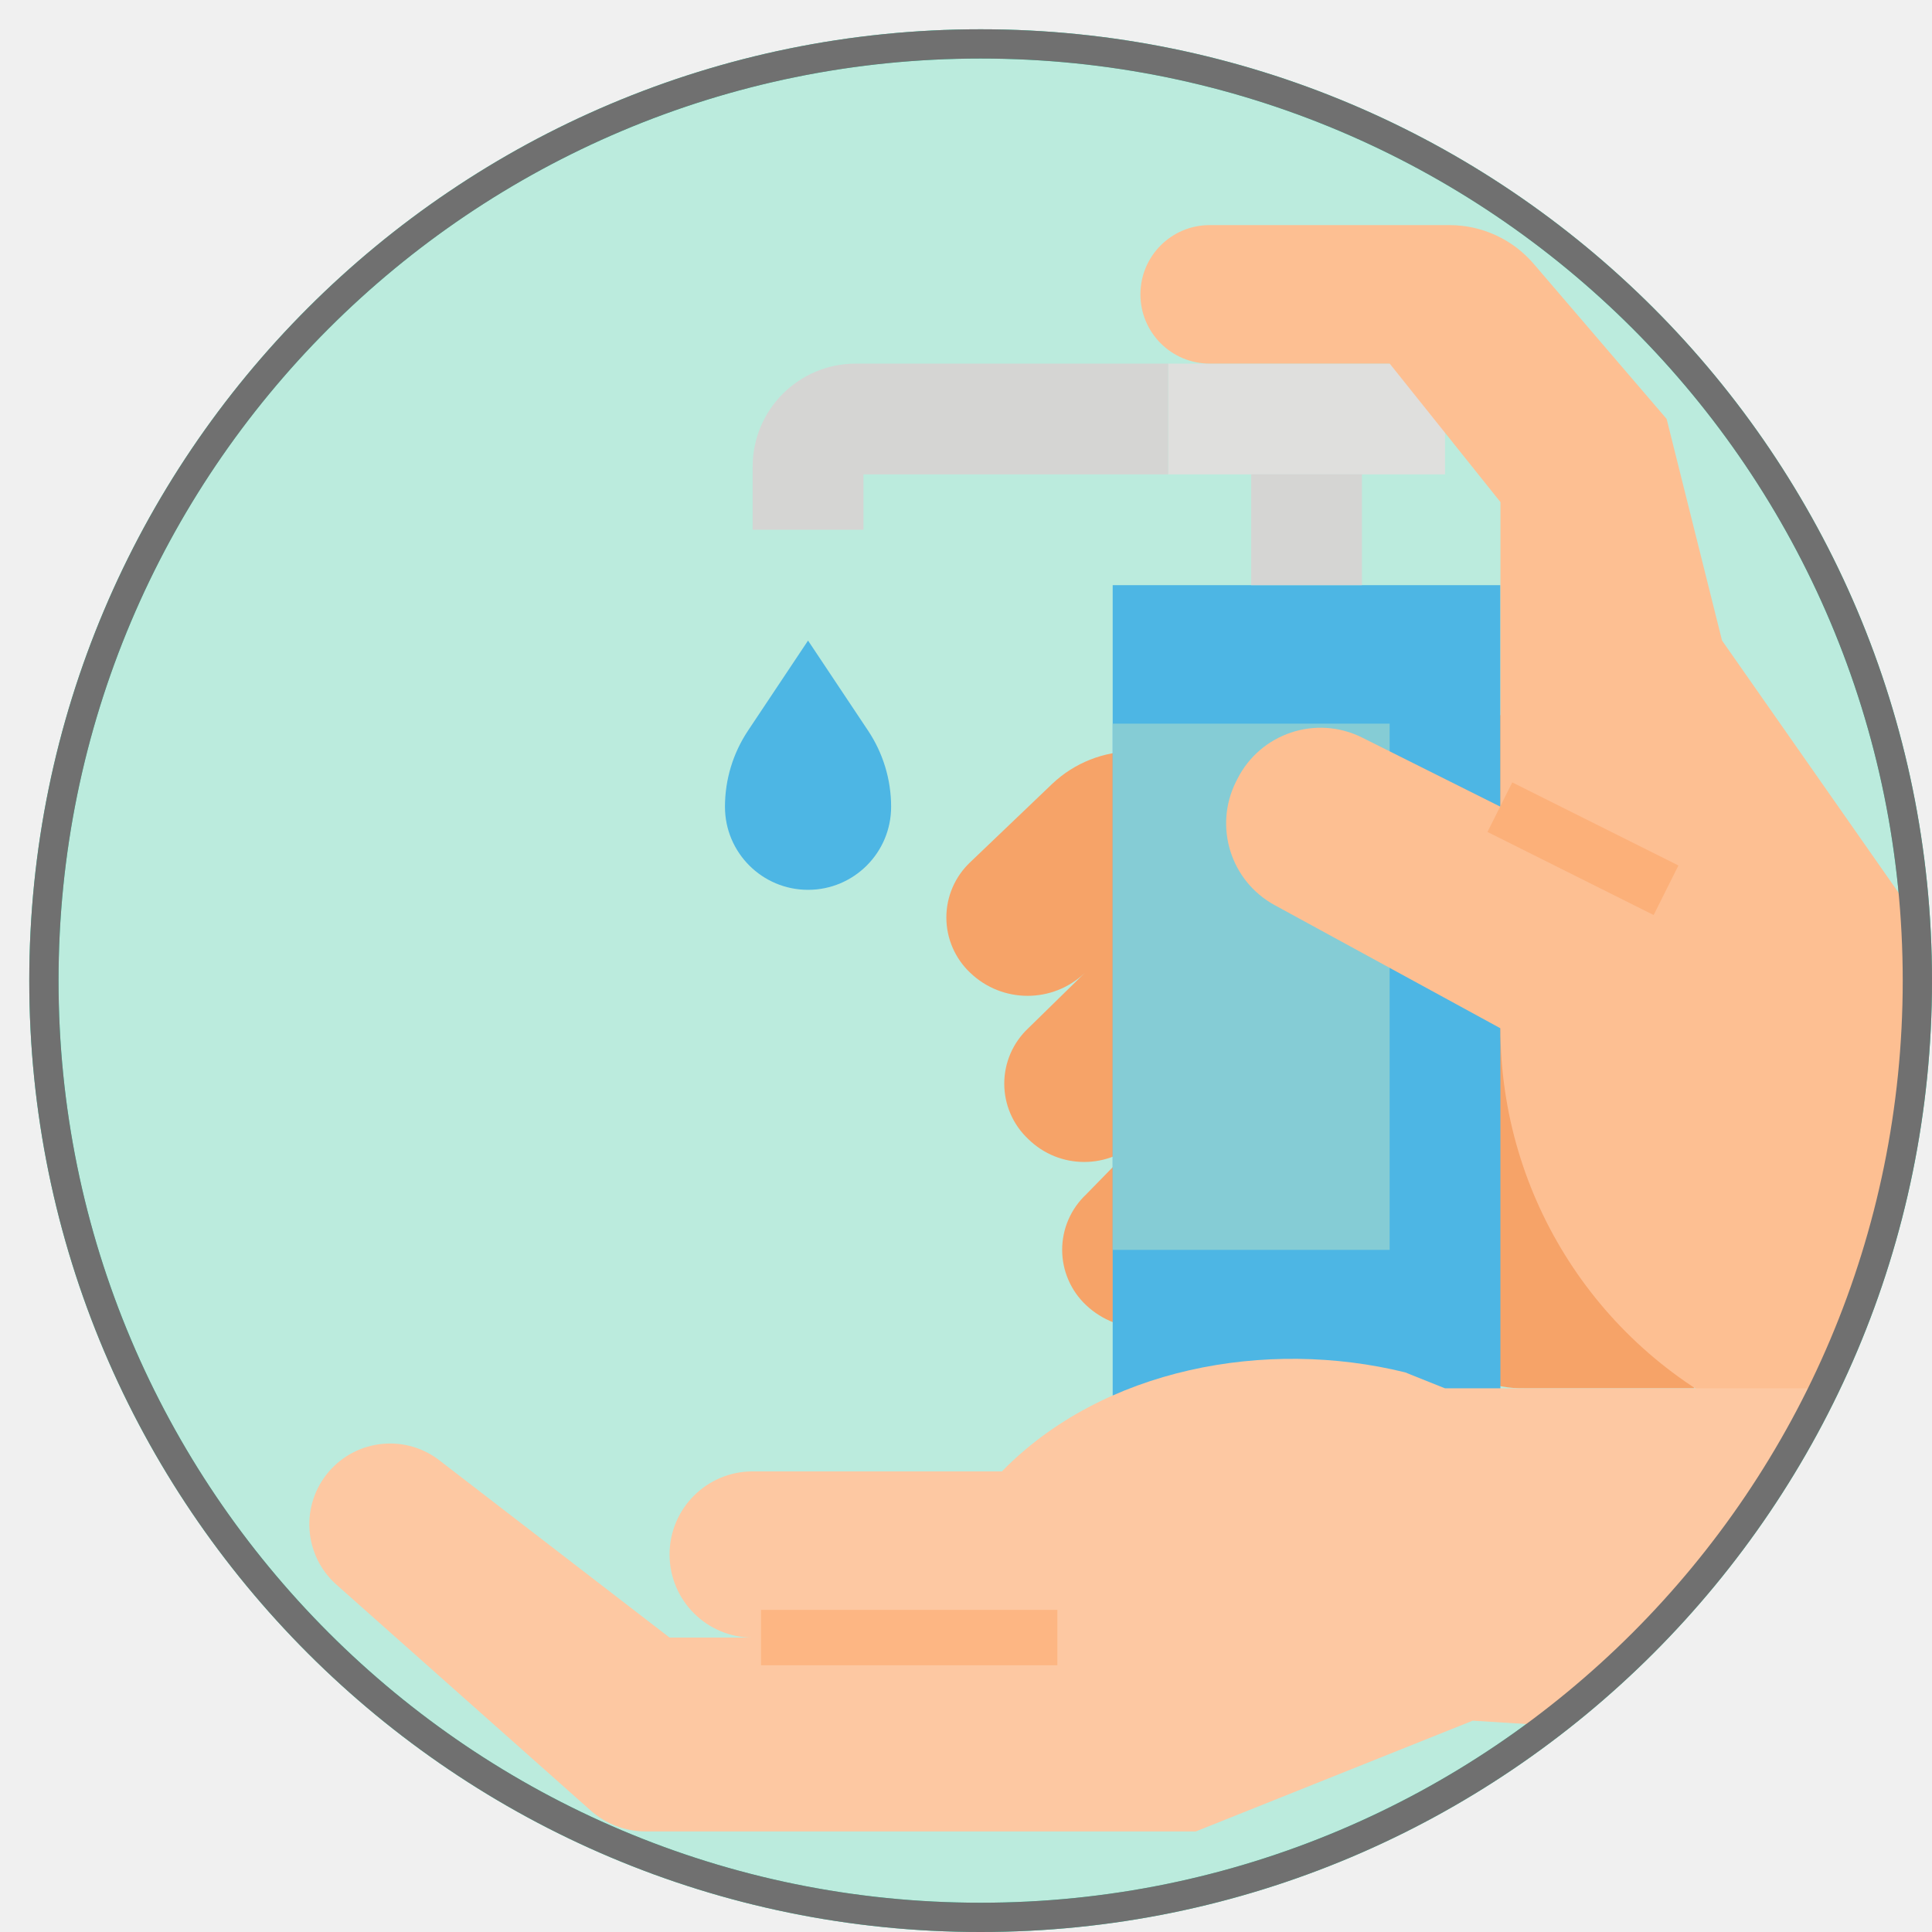
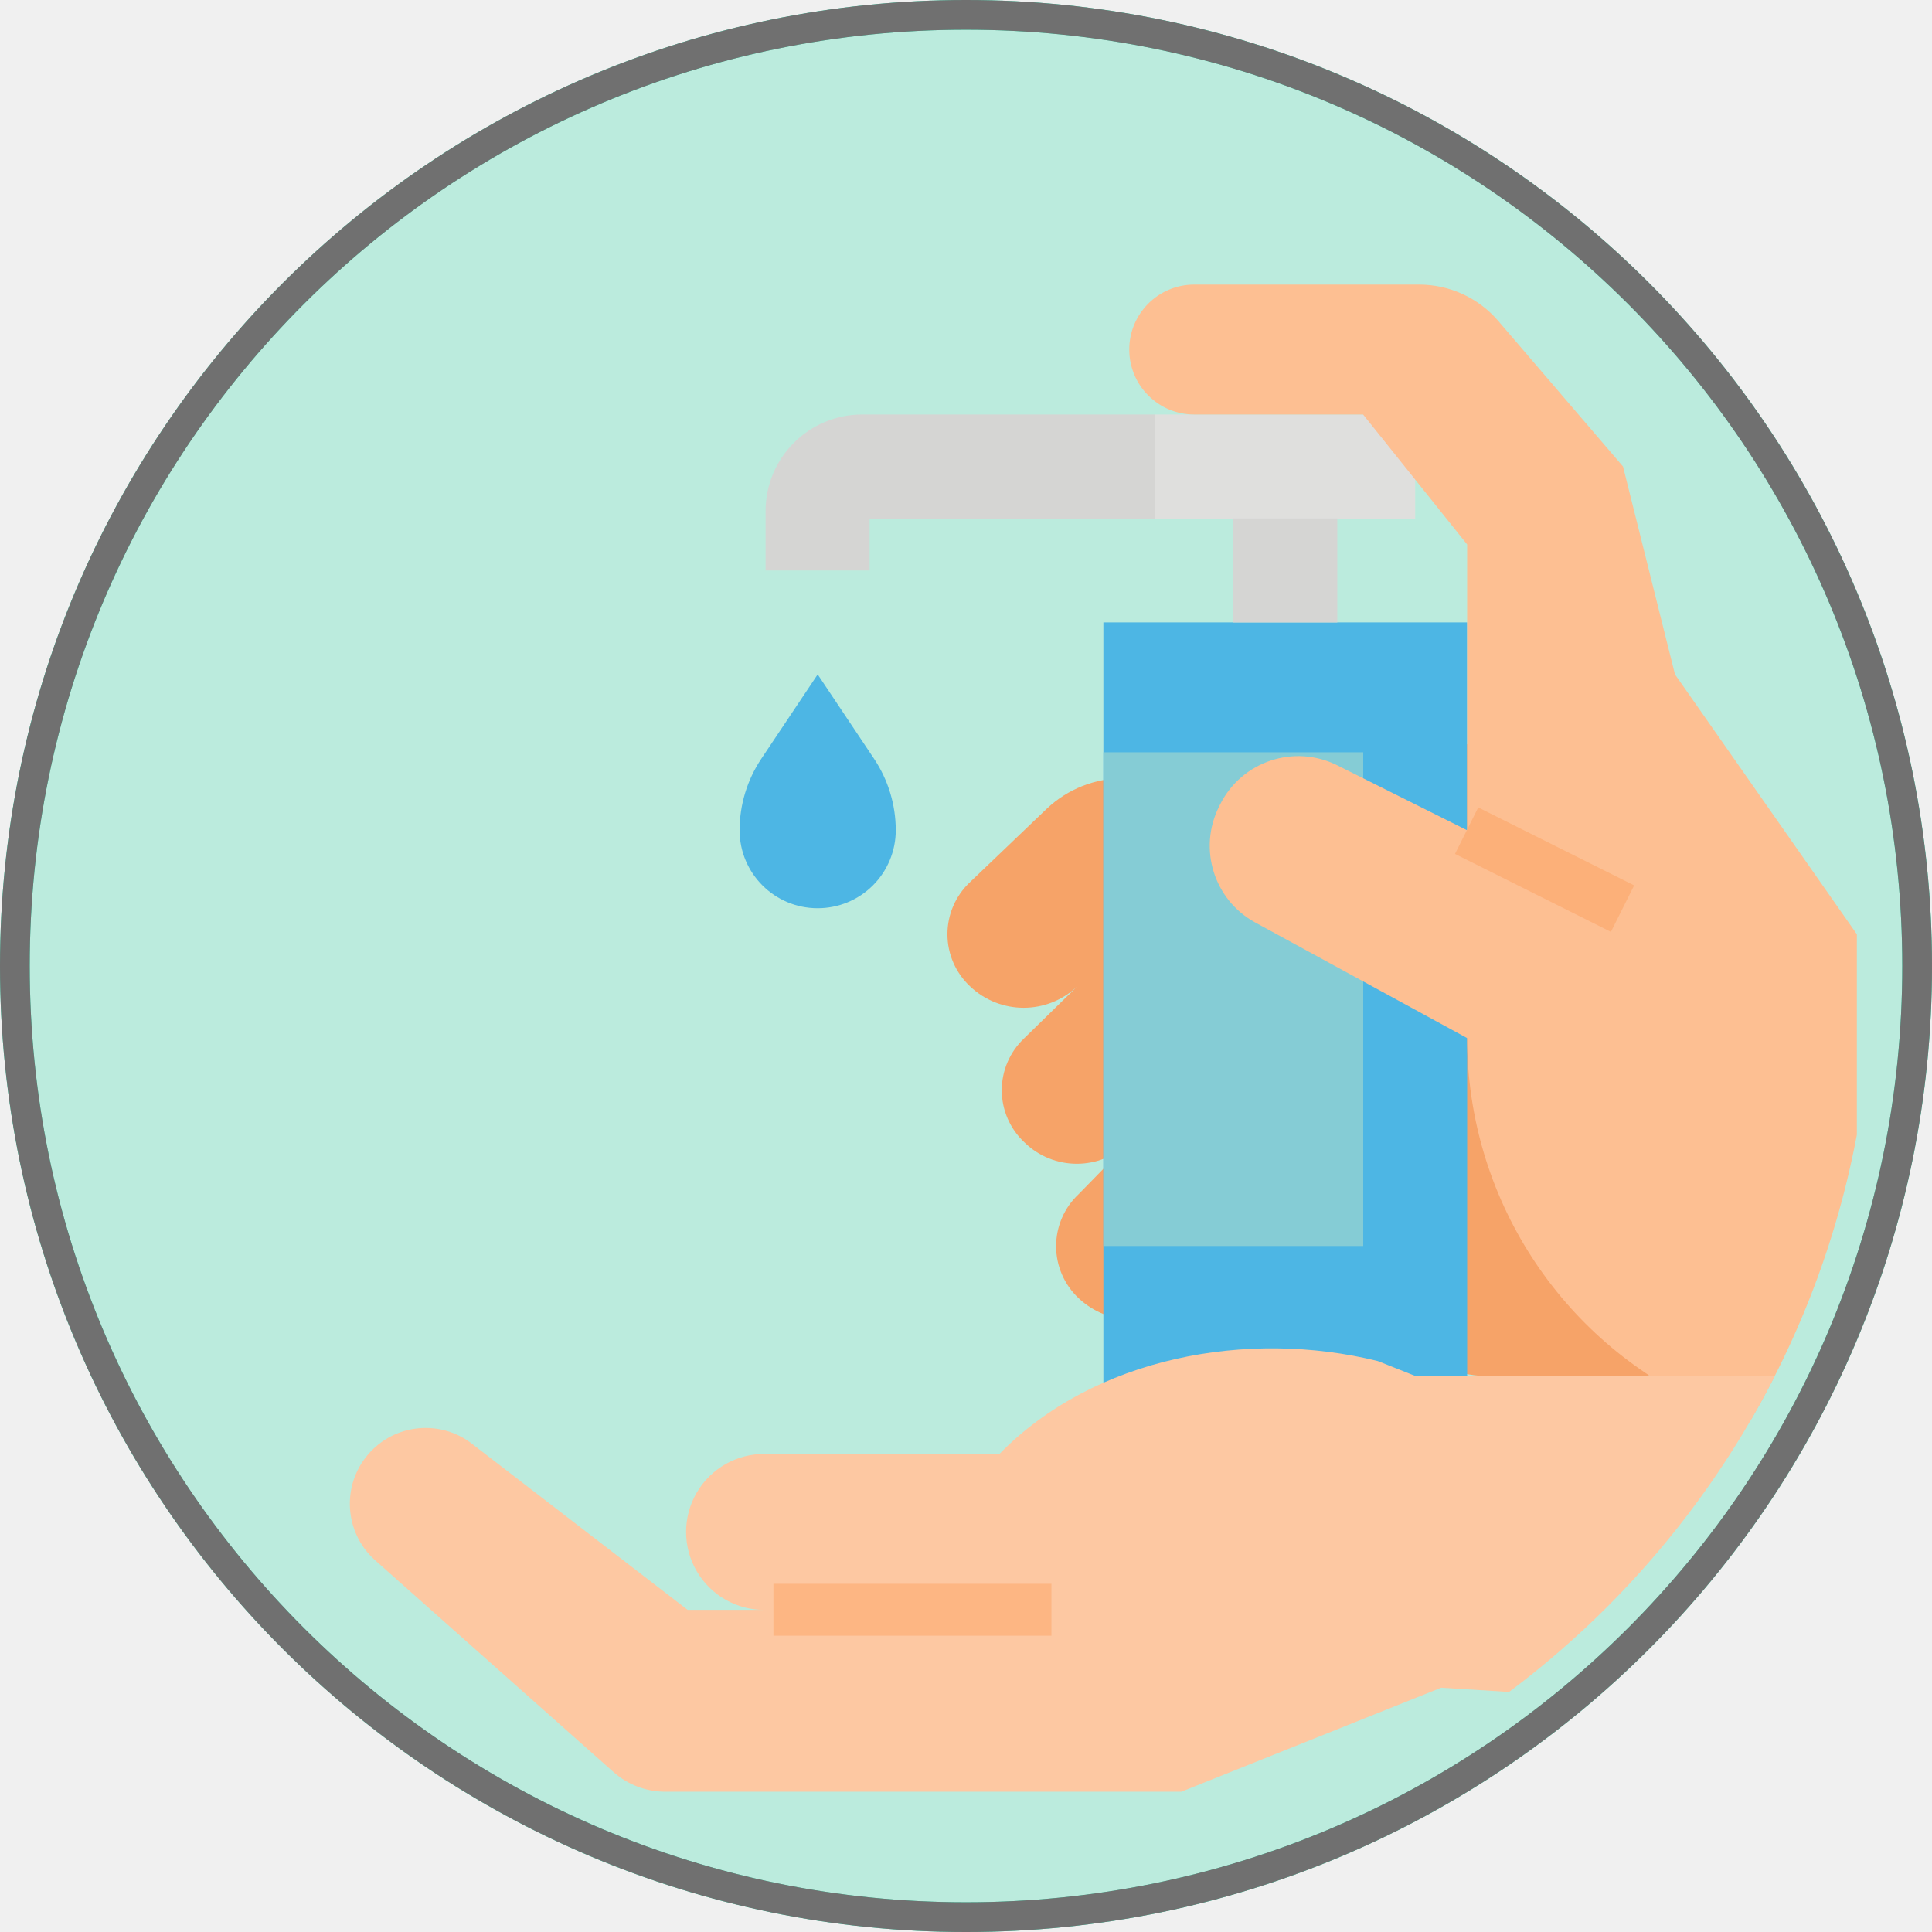
- <svg xmlns="http://www.w3.org/2000/svg" width="66" height="66" viewBox="0 0 66 66">
+ <svg xmlns="http://www.w3.org/2000/svg" width="65" height="65" viewBox="0 0 65 65">
  <defs>
    <clipPath id="clip-path">
-       <circle id="Ellipse_31" data-name="Ellipse 31" cx="33" cy="33" r="33" transform="translate(1727 1038)" fill="#fff" />
+       <circle id="Ellipse_31" data-name="Ellipse 31" cx="30.5" cy="30.5" r="30.5" transform="translate(1727 1038)" fill="#fff" />
    </clipPath>
  </defs>
-   <g id="Group_226" data-name="Group 226" transform="translate(-107 -1162)">
-     <g id="Group_34" data-name="Group 34" transform="translate(-72 275)">
-       <g id="Path_144" data-name="Path 144" transform="translate(180 888)" fill="rgba(0,219,158,0.22)">
-         <path d="M 32.5 64.5 C 28.18 64.5 23.989 63.654 20.044 61.985 C 16.234 60.374 12.812 58.066 9.873 55.127 C 6.934 52.188 4.626 48.766 3.015 44.956 C 1.346 41.011 0.5 36.82 0.5 32.5 C 0.5 28.18 1.346 23.989 3.015 20.044 C 4.626 16.234 6.934 12.812 9.873 9.873 C 12.812 6.934 16.234 4.626 20.044 3.015 C 23.989 1.346 28.18 0.5 32.5 0.5 C 36.82 0.5 41.011 1.346 44.956 3.015 C 48.766 4.626 52.188 6.934 55.127 9.873 C 58.066 12.812 60.374 16.234 61.985 20.044 C 63.654 23.989 64.5 28.18 64.5 32.5 C 64.5 36.82 63.654 41.011 61.985 44.956 C 60.374 48.766 58.066 52.188 55.127 55.127 C 52.188 58.066 48.766 60.374 44.956 61.985 C 41.011 63.654 36.82 64.5 32.5 64.5 Z" stroke="none" />
-         <path d="M 32.5 1 C 28.247 1 24.122 1.833 20.239 3.475 C 16.488 5.062 13.119 7.333 10.226 10.226 C 7.333 13.119 5.062 16.488 3.475 20.239 C 1.833 24.122 1 28.247 1 32.5 C 1 36.753 1.833 40.878 3.475 44.761 C 5.062 48.512 7.333 51.881 10.226 54.774 C 13.119 57.667 16.488 59.938 20.239 61.525 C 24.122 63.167 28.247 64 32.5 64 C 36.753 64 40.878 63.167 44.761 61.525 C 48.512 59.938 51.881 57.667 54.774 54.774 C 57.667 51.881 59.938 48.512 61.525 44.761 C 63.167 40.878 64 36.753 64 32.5 C 64 28.247 63.167 24.122 61.525 20.239 C 59.938 16.488 57.667 13.119 54.774 10.226 C 51.881 7.333 48.512 5.062 44.761 3.475 C 40.878 1.833 36.753 1 32.5 1 M 32.5 0 C 50.449 0 65 14.551 65 32.5 C 65 50.449 50.449 65 32.5 65 C 14.551 65 0 50.449 0 32.5 C 0 14.551 14.551 0 32.5 0 Z" stroke="none" fill="#2cdead" />
-       </g>
-     </g>
-     <g id="Mask_Group_15" data-name="Mask Group 15" transform="translate(-1620 124)" clip-path="url(#clip-path)">
-       <g id="Flat" transform="translate(1737.574 1045.691)">
-         <path id="Path_107" data-name="Path 107" d="M272,64h9.461v3.784H272Z" transform="translate(-242.671 -59.269)" fill="#dfdfdd" />
-         <path id="Path_108" data-name="Path 108" d="M214.414,161.892a4.048,4.048,0,0,0-2.8,1.108l-2.8,2.676a2.595,2.595,0,0,0,0,3.784,2.831,2.831,0,0,0,3.911,0l-1.933,1.892a2.595,2.595,0,0,0,0,3.784,2.726,2.726,0,0,0,3.825,0l-1.847,1.892a2.595,2.595,0,0,0,0,3.784,2.888,2.888,0,0,0,3.956,0l3.956-3.784h2.967v2.676a4.039,4.039,0,0,0,4.126,3.947h5.764V160Z" transform="translate(-186.24 -143.916)" fill="#f6a368" />
-         <path id="Path_109" data-name="Path 109" d="M256,128h13.245v29.329H256Z" transform="translate(-228.563 -115.701)" fill="#4db6e4" />
-         <path id="Path_110" data-name="Path 110" d="M256,168h9.461v17.976H256Z" transform="translate(-228.563 -150.97)" fill="#85ccd5" />
-         <path id="Path_111" data-name="Path 111" d="M284.912,64.813A14.693,14.693,0,0,1,276.3,51.437l-7.712-4.207a3.181,3.181,0,0,1-1.322-4.216l.043-.085a3.181,3.181,0,0,1,4.268-1.423l4.724,2.362V33.461l-3.784-4.731h-6.15a2.365,2.365,0,1,1,0-4.731h8.194a3.784,3.784,0,0,1,2.874,1.322l4.543,5.3,1.892,7.569,6.623,9.461V65.629h-1.814a9.1,9.1,0,0,1-3.764-.816Z" transform="translate(-235.617 -24)" fill="#fdbf92" />
-         <path id="Path_112" data-name="Path 112" d="M0,0H1.892V6.347H0Z" transform="translate(40.241 20.729) rotate(-63.435)" fill="#fcb079" />
-         <path id="Path_113" data-name="Path 113" d="M296,96h3.784v3.784H296Z" transform="translate(-263.832 -87.485)" fill="#d5d5d3" />
-         <path id="Path_114" data-name="Path 114" d="M166.192,67.784H155.784v1.892H152V67.518A3.518,3.518,0,0,1,155.518,64h10.674Z" transform="translate(-136.862 -59.269)" fill="#d5d5d3" />
-         <path id="Path_115" data-name="Path 115" d="M146.838,152.515A2.838,2.838,0,0,1,144,149.677a4.688,4.688,0,0,1,.787-2.6L146.838,144l2.051,3.077a4.687,4.687,0,0,1,.787,2.6A2.838,2.838,0,0,1,146.838,152.515Z" transform="translate(-129.808 -129.808)" fill="#4db6e4" />
-         <path id="Path_116" data-name="Path 116" d="M62.79,352.488l-1.362-.545c-4.74-1.169-10.324-.151-13.775,3.383H39.138a2.838,2.838,0,1,0,0,5.677H36.3l-7.816-6.018a2.759,2.759,0,0,0-3.588,4.189l8.706,7.735a2.838,2.838,0,0,0,1.885.717H54.276l9.461-3.784,15.138.946v-12.3Z" transform="translate(-24 -312.752)" fill="#fdc8a2" />
-         <path id="Path_117" data-name="Path 117" d="M154.4,424h10.124v1.892H154.4Z" transform="translate(-138.977 -376.695)" fill="#fdb683" />
-       </g>
-     </g>
-     <g id="Group_225" data-name="Group 225" transform="translate(-164 194)">
-       <g id="Ellipse_13" data-name="Ellipse 13" transform="translate(272 969)" fill="none" stroke="#707070" stroke-width="1">
-         <circle cx="32.5" cy="32.5" r="32.5" stroke="none" />
-         <circle cx="32.5" cy="32.5" r="32" fill="none" />
+   <g id="Group_266" data-name="Group 266" transform="translate(-108 -1163)">
+     <g id="Group_267" data-name="Group 267">
+       <g id="Group_226" data-name="Group 226">
+         <g id="Group_34" data-name="Group 34" transform="translate(-72 275)">
+           <g id="Path_144" data-name="Path 144" transform="translate(180 888)" fill="rgba(0,219,158,0.22)">
+             <path d="M 32.5 64.5 C 28.18 64.5 23.989 63.654 20.044 61.985 C 16.234 60.374 12.812 58.066 9.873 55.127 C 6.934 52.188 4.626 48.766 3.015 44.956 C 1.346 41.011 0.5 36.82 0.5 32.5 C 0.5 28.18 1.346 23.989 3.015 20.044 C 4.626 16.234 6.934 12.812 9.873 9.873 C 12.812 6.934 16.234 4.626 20.044 3.015 C 23.989 1.346 28.18 0.5 32.5 0.5 C 36.82 0.5 41.011 1.346 44.956 3.015 C 48.766 4.626 52.188 6.934 55.127 9.873 C 58.066 12.812 60.374 16.234 61.985 20.044 C 63.654 23.989 64.5 28.18 64.5 32.5 C 64.5 36.82 63.654 41.011 61.985 44.956 C 60.374 48.766 58.066 52.188 55.127 55.127 C 52.188 58.066 48.766 60.374 44.956 61.985 C 41.011 63.654 36.82 64.5 32.5 64.5 Z" stroke="none" />
+             <path d="M 32.5 1 C 28.247 1 24.122 1.833 20.239 3.475 C 16.488 5.062 13.119 7.333 10.226 10.226 C 7.333 13.119 5.062 16.488 3.475 20.239 C 1.833 24.122 1 28.247 1 32.5 C 1 36.753 1.833 40.878 3.475 44.761 C 5.062 48.512 7.333 51.881 10.226 54.774 C 13.119 57.667 16.488 59.938 20.239 61.525 C 24.122 63.167 28.247 64 32.5 64 C 36.753 64 40.878 63.167 44.761 61.525 C 48.512 59.938 51.881 57.667 54.774 54.774 C 57.667 51.881 59.938 48.512 61.525 44.761 C 63.167 40.878 64 36.753 64 32.5 C 64 28.247 63.167 24.122 61.525 20.239 C 59.938 16.488 57.667 13.119 54.774 10.226 C 51.881 7.333 48.512 5.062 44.761 3.475 C 40.878 1.833 36.753 1 32.5 1 M 32.5 0 C 50.449 0 65 14.551 65 32.5 C 65 50.449 50.449 65 32.5 65 C 14.551 65 0 50.449 0 32.5 C 0 14.551 14.551 0 32.5 0 Z" stroke="none" fill="#2cdead" />
+           </g>
+         </g>
+         <g id="Mask_Group_15" data-name="Mask Group 15" transform="translate(-1617 127)" clip-path="url(#clip-path)">
+           <g id="Flat" transform="translate(1736.77 1045.575)">
+             <path id="Path_107" data-name="Path 107" d="M272,64h8.742v3.5H272Z" transform="translate(-244.9 -59.629)" fill="#dfdfdd" />
+             <path id="Path_108" data-name="Path 108" d="M213.927,161.748a3.741,3.741,0,0,0-2.585,1.024l-2.585,2.473a2.4,2.4,0,0,0,0,3.5,2.616,2.616,0,0,0,3.614,0l-1.786,1.748a2.4,2.4,0,0,0,0,3.5,2.518,2.518,0,0,0,3.535,0l-1.707,1.748a2.4,2.4,0,0,0,0,3.5,2.668,2.668,0,0,0,3.655,0l3.655-3.5h2.741v2.473a3.732,3.732,0,0,0,3.812,3.647H231.6V160Z" transform="translate(-187.894 -145.139)" fill="#f6a368" />
+             <path id="Path_109" data-name="Path 109" d="M256,128h12.239v27.1H256Z" transform="translate(-230.648 -116.635)" fill="#4db6e4" />
+             <path id="Path_110" data-name="Path 110" d="M256,168h8.742v16.61H256Z" transform="translate(-230.648 -152.265)" fill="#85ccd5" />
+             <path id="Path_111" data-name="Path 111" d="M283.323,61.71a13.576,13.576,0,0,1-7.958-12.359l-7.126-3.887a2.939,2.939,0,0,1-1.222-3.9l.039-.079A2.939,2.939,0,0,1,271,40.176l4.364,2.182V32.742l-3.5-4.371h-5.682a2.185,2.185,0,1,1,0-4.371h7.571a3.5,3.5,0,0,1,2.656,1.221l4.2,4.9,1.748,6.994,6.119,8.742v16.61H286.8a8.4,8.4,0,0,1-3.478-.754Z" transform="translate(-237.774 -24)" fill="#fdbf92" />
+             <path id="Path_112" data-name="Path 112" d="M0,0H1.748V5.864H0Z" transform="translate(37.182 19.154) rotate(-63.435)" fill="#fcb079" />
+             <path id="Path_113" data-name="Path 113" d="M296,96h3.5v3.5H296Z" transform="translate(-266.278 -88.132)" fill="#d5d5d3" />
+             <path id="Path_114" data-name="Path 114" d="M165.113,67.5H155.5v1.748H152V67.25A3.25,3.25,0,0,1,155.25,64h9.863Z" transform="translate(-138.013 -59.629)" fill="#d5d5d3" />
+             <path id="Path_115" data-name="Path 115" d="M146.623,151.868A2.623,2.623,0,0,1,144,149.245a4.331,4.331,0,0,1,.727-2.4l1.9-2.843,1.9,2.843a4.331,4.331,0,0,1,.727,2.4A2.623,2.623,0,0,1,146.623,151.868Z" transform="translate(-130.887 -130.887)" fill="#4db6e4" />
+             <path id="Path_116" data-name="Path 116" d="M59.842,352.411l-1.259-.5c-4.38-1.08-9.54-.139-12.728,3.126H37.987a2.623,2.623,0,1,0,0,5.245H35.365l-7.222-5.561a2.55,2.55,0,0,0-3.316,3.871l8.044,7.147a2.623,2.623,0,0,0,1.742.662H51.974l8.742-3.5,13.987.874V352.411Z" transform="translate(-24 -315.695)" fill="#fdc8a2" />
+             <path id="Path_117" data-name="Path 117" d="M154.4,424h9.354v1.748H154.4Z" transform="translate(-140.149 -380.291)" fill="#fdb683" />
+           </g>
+         </g>
+         <g id="Group_225" data-name="Group 225" transform="translate(-164 194)">
+           <g id="Ellipse_13" data-name="Ellipse 13" transform="translate(272 969)" fill="none" stroke="#707070" stroke-width="1">
+             <circle cx="32.5" cy="32.5" r="32.5" stroke="none" />
+             <circle cx="32.5" cy="32.5" r="32" fill="none" />
+           </g>
+         </g>
      </g>
    </g>
  </g>
</svg>
